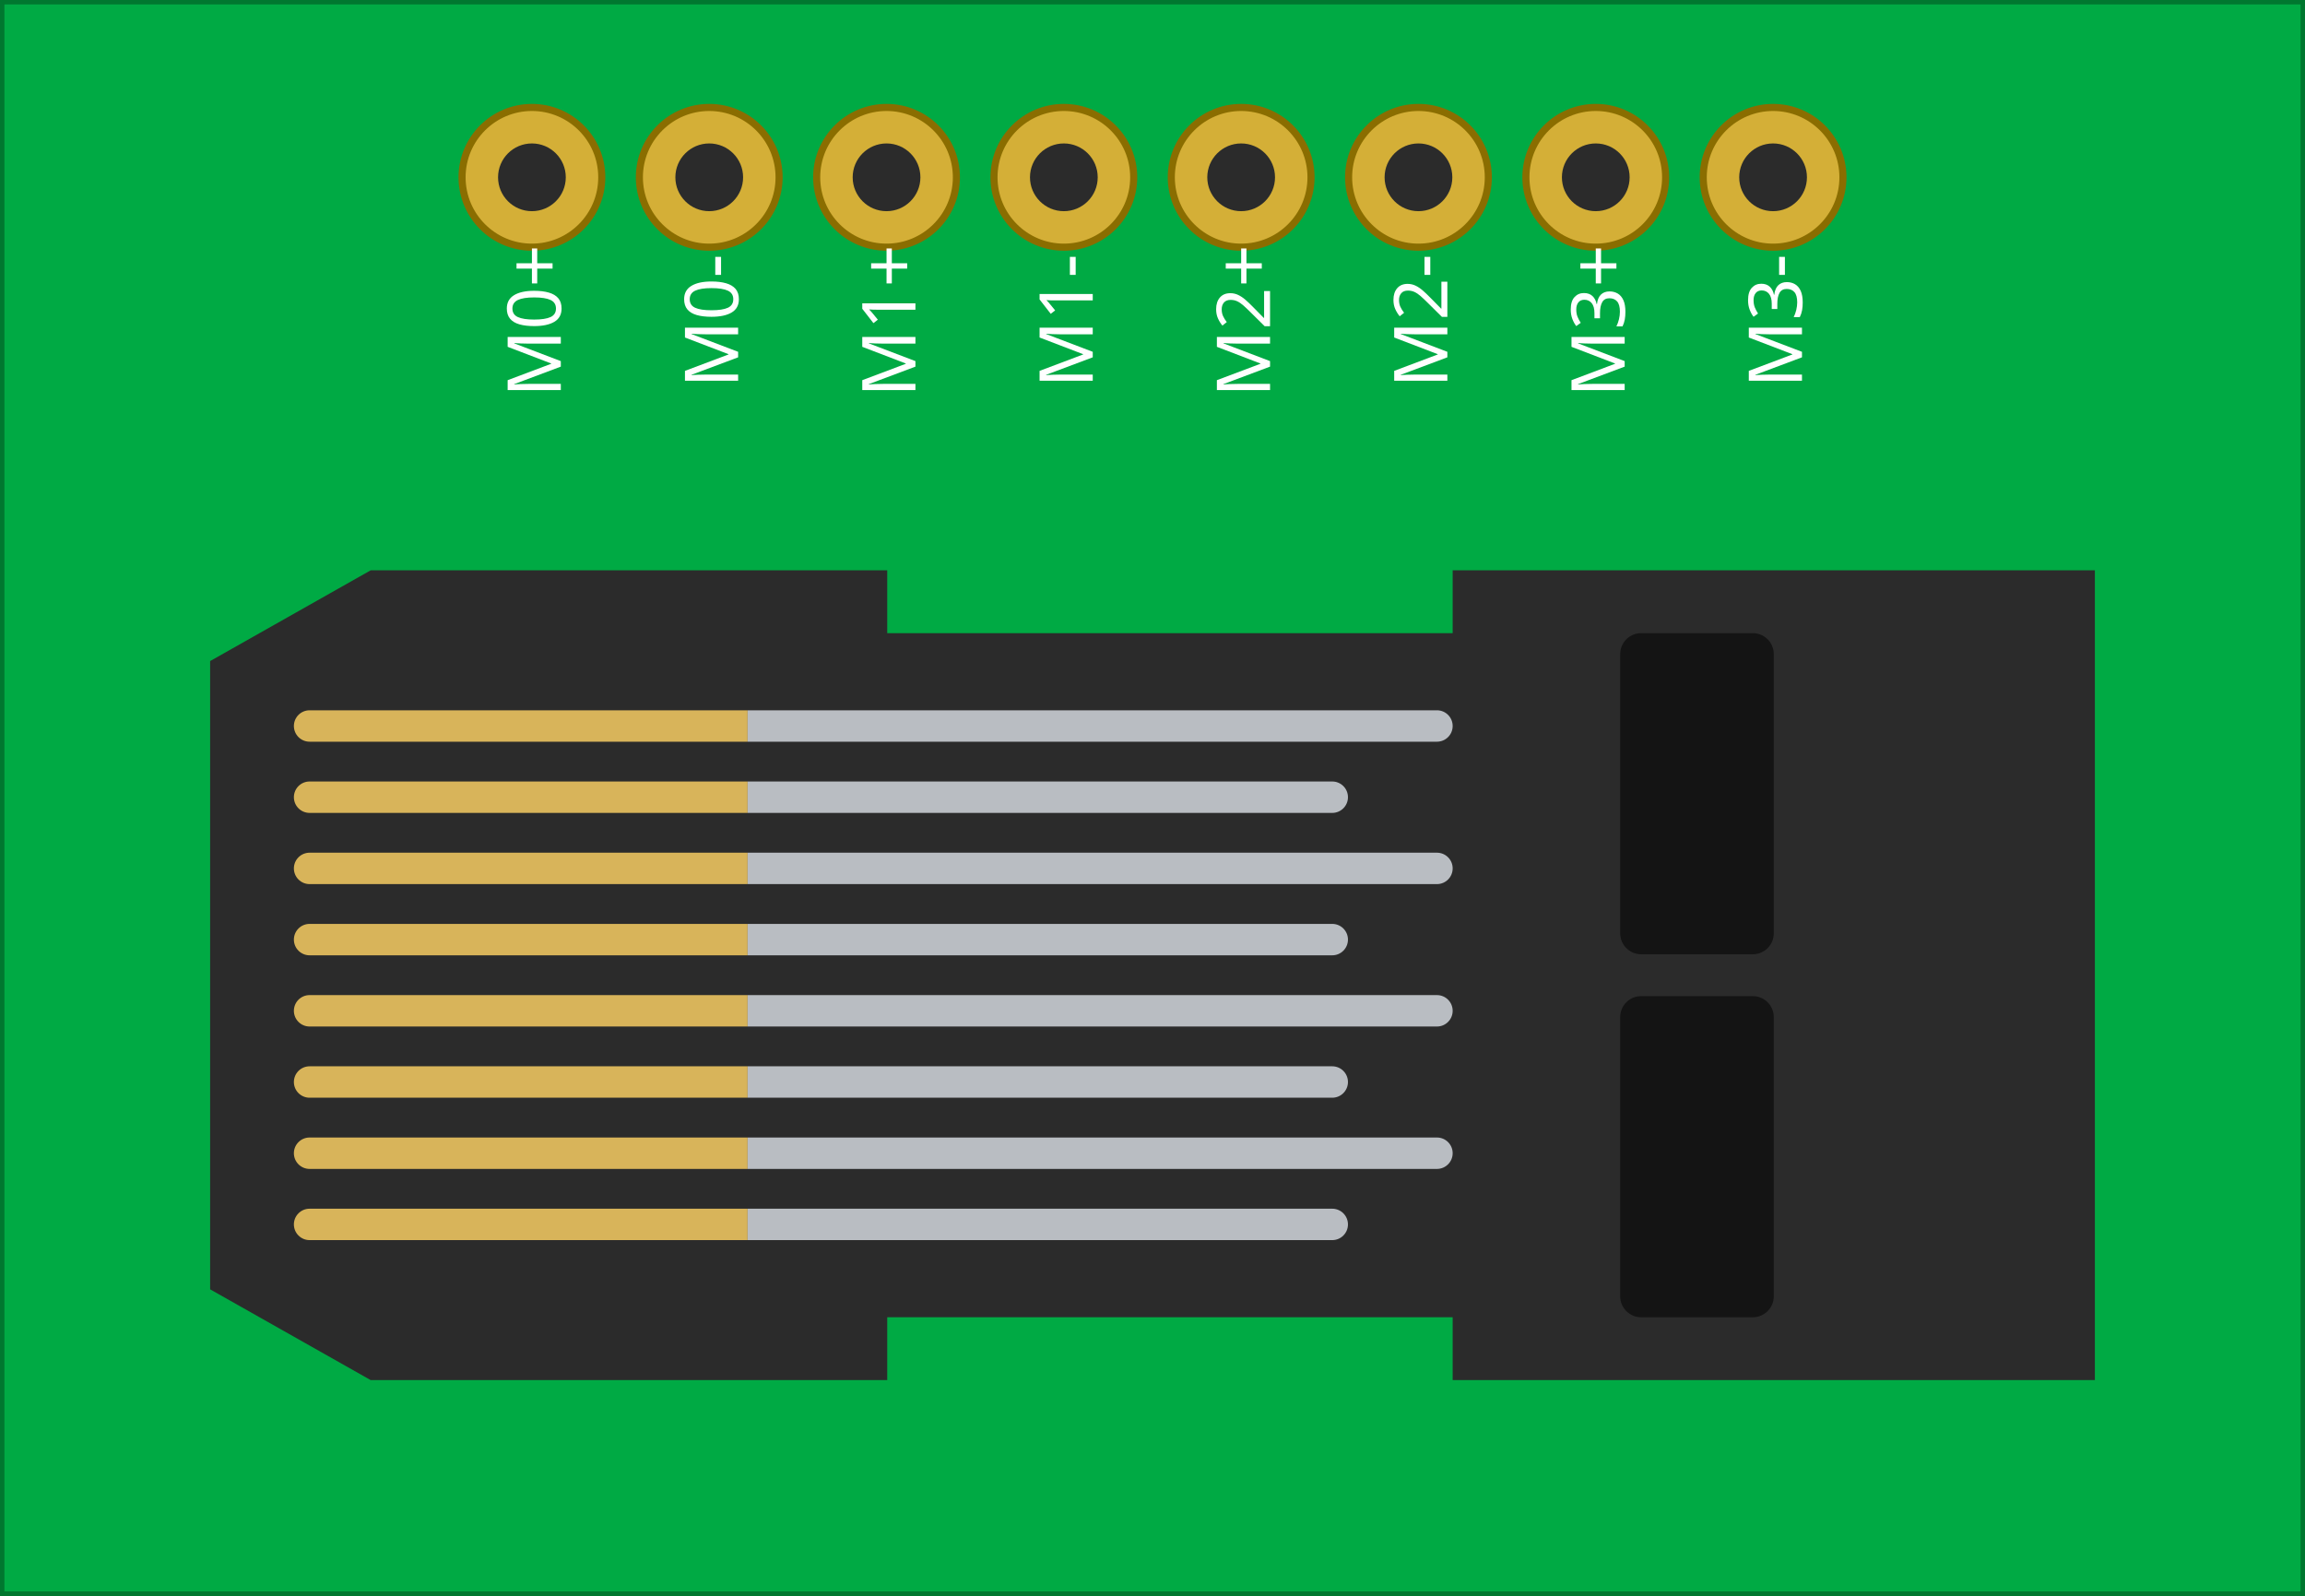
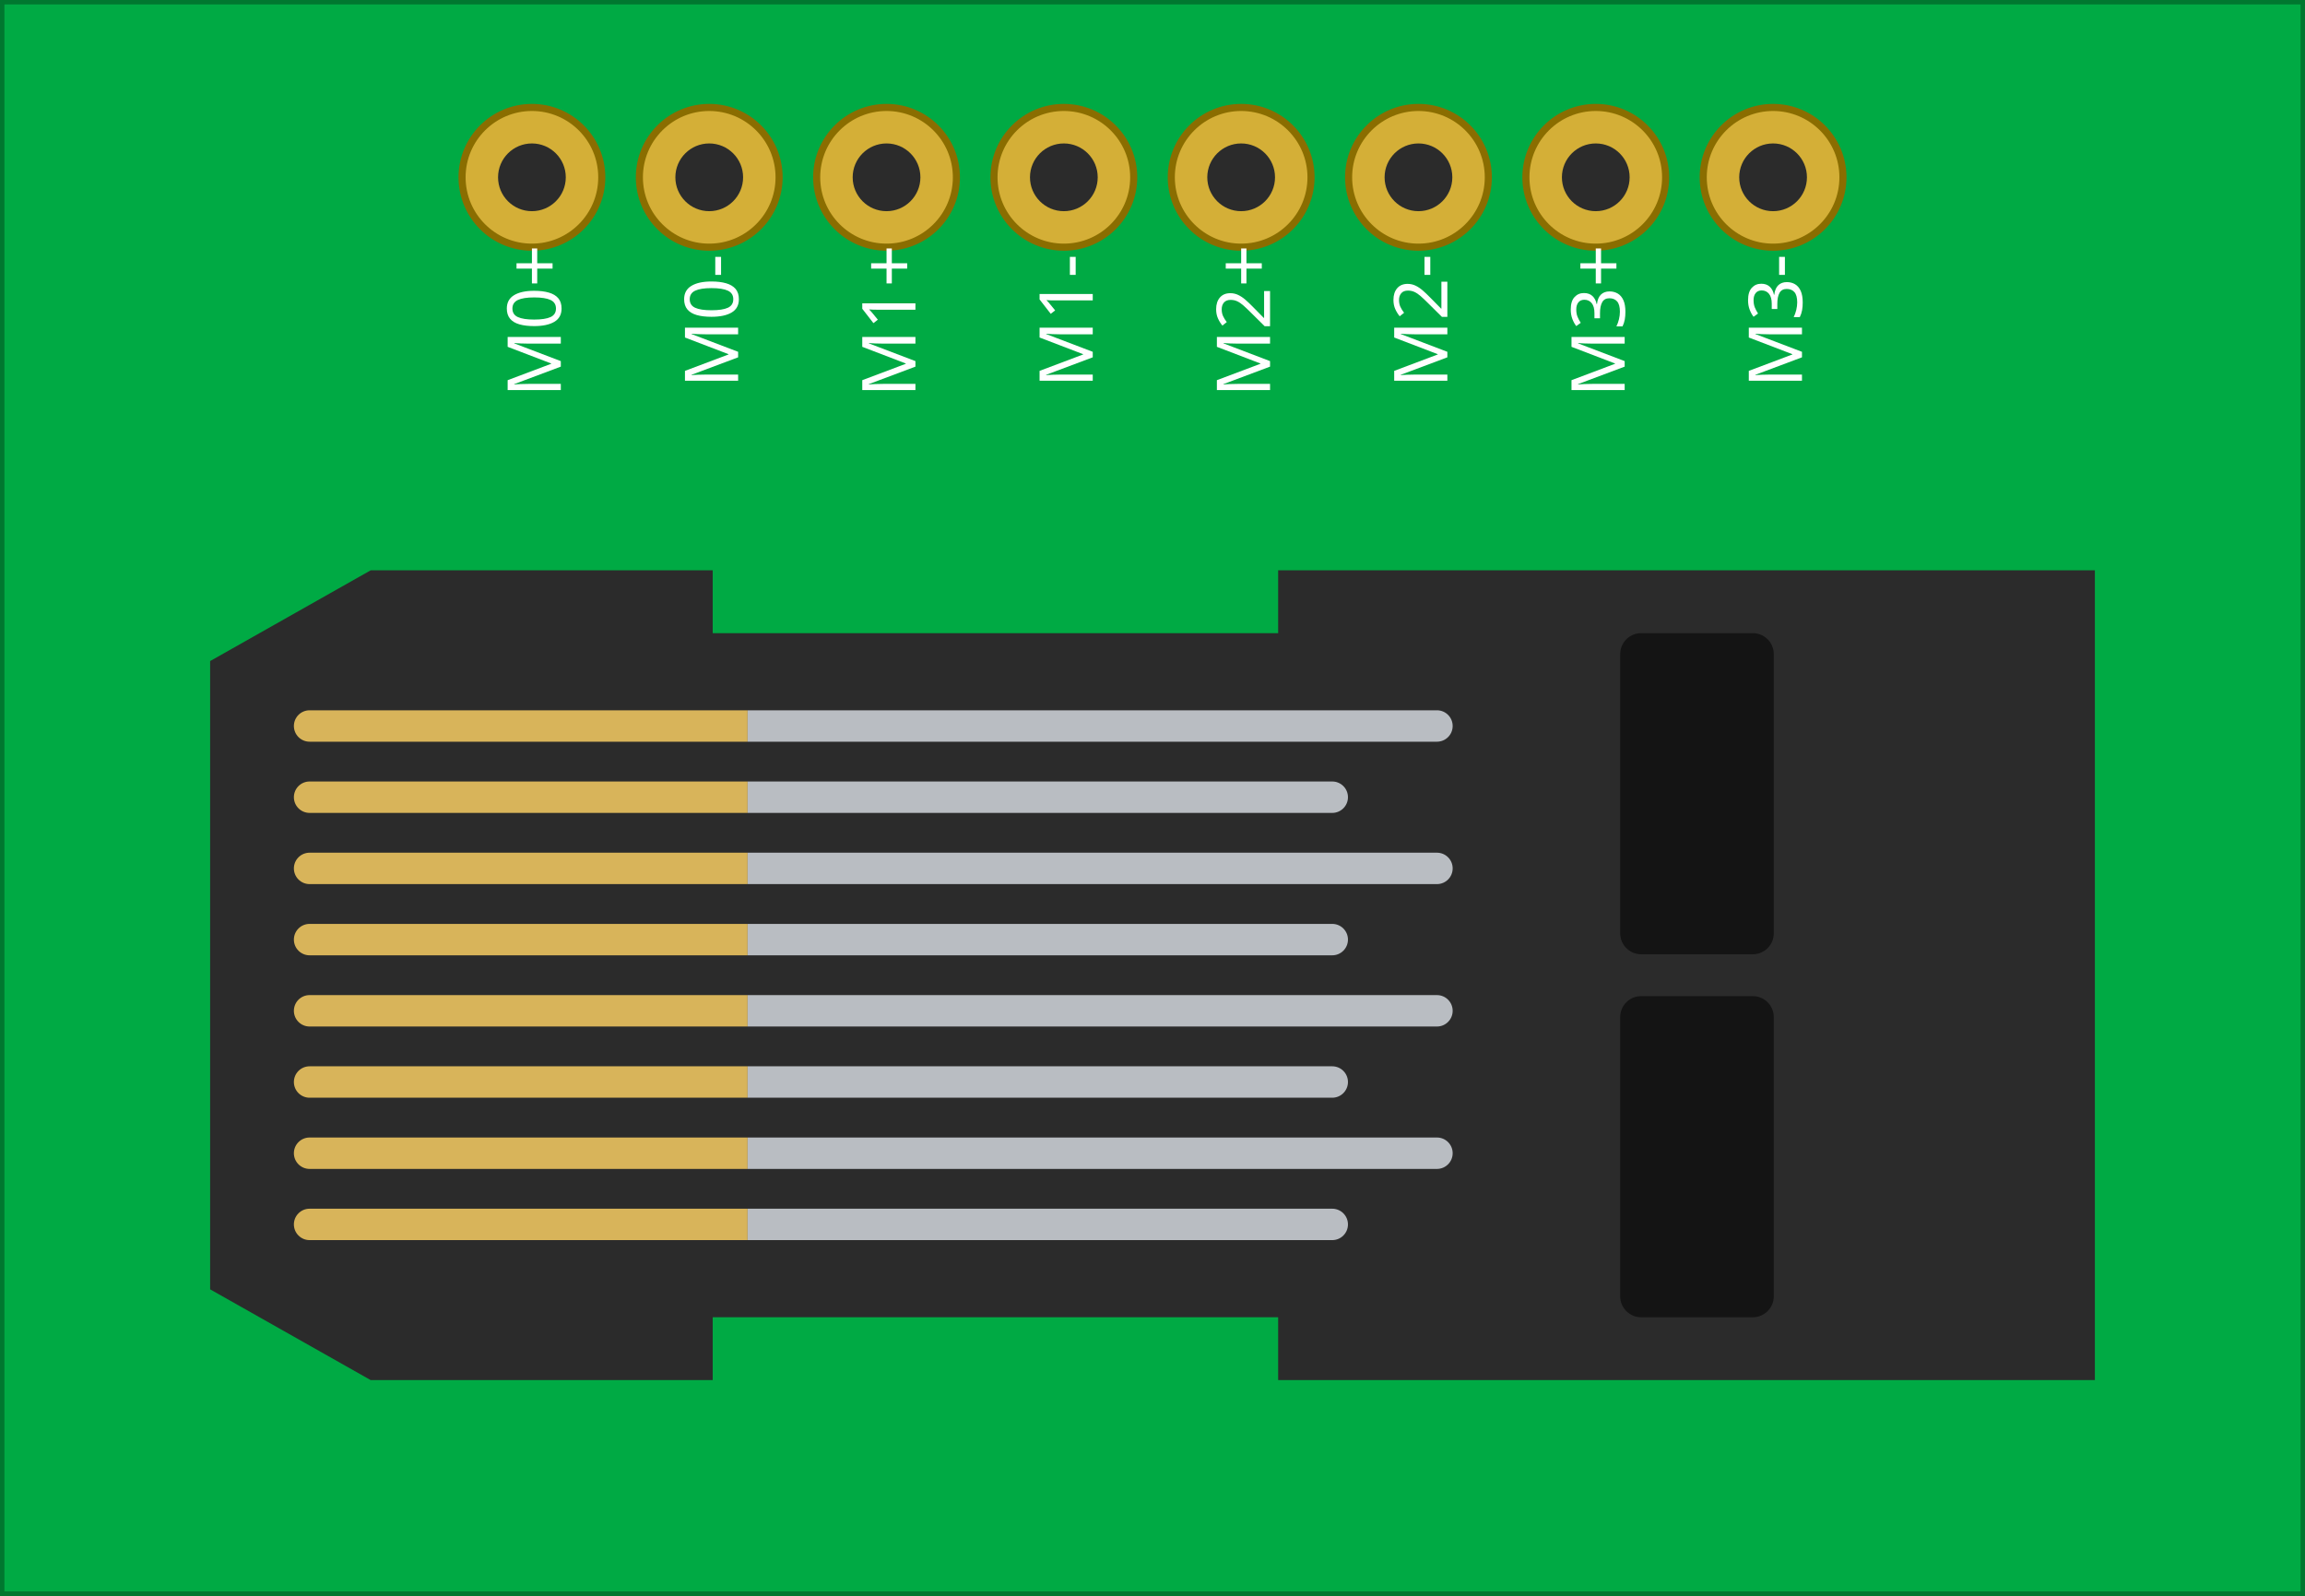
<svg xmlns="http://www.w3.org/2000/svg" width="33.02mm" height="22.86mm" viewBox="0 0 1300 900">
  <g id="breadboard">
    <rect x="0" y="0" width="1300" height="900" fill="#00aa44" stroke="#00772f" stroke-width="5" />
    <g transform="translate(650 550) scale(39.37)">
      <g id="icon">
-         <path d="M -11.2 -5.8 L -3.8 -5.8 L -3.8 -4.9 L 4.3 -4.9 L 4.3 -5.8 L 13.5 -5.8 L 13.5 5.8 L 4.3 5.8 L 4.3 4.9 L -3.8 4.9 L -3.8 5.8 L -11.2 5.8 L -13.5 4.5 L -13.5 -4.5 Z" fill="#2b2b2b" stroke="none" />
+         <path d="M -11.2 -5.8 L -6.3 -5.8 L -6.3 -4.9 L 1.8 -4.9 L 1.8 -5.8 L 13.5 -5.8 L 13.5 5.8 L 1.8 5.8 L 1.8 4.9 L -6.3 4.9 L -6.3 5.8 L -11.2 5.8 L -13.5 4.5 L -13.5 -4.5 Z" fill="#2b2b2b" stroke="none" />
        <path d="M -5.800 -3.795 L -12.075 -3.795 A 0.225 0.225 0 0 0 -12.075 -3.345 L -5.800 -3.345 Z" fill="#d8b45a" stroke="none" />
        <path d="M -5.800 -3.795 L 4.075 -3.795 A 0.225 0.225 0 0 1 4.075 -3.345 L -5.800 -3.345 Z" fill="#b9bdc2" stroke="none" />
        <path d="M -5.800 -2.775 L -12.075 -2.775 A 0.225 0.225 0 0 0 -12.075 -2.325 L -5.800 -2.325 Z" fill="#d8b45a" stroke="none" />
        <path d="M -5.800 -2.775 L 2.575 -2.775 A 0.225 0.225 0 0 1 2.575 -2.325 L -5.800 -2.325 Z" fill="#b9bdc2" stroke="none" />
        <path d="M -5.800 -1.755 L -12.075 -1.755 A 0.225 0.225 0 0 0 -12.075 -1.305 L -5.800 -1.305 Z" fill="#d8b45a" stroke="none" />
        <path d="M -5.800 -1.755 L 4.075 -1.755 A 0.225 0.225 0 0 1 4.075 -1.305 L -5.800 -1.305 Z" fill="#b9bdc2" stroke="none" />
        <path d="M -5.800 -0.735 L -12.075 -0.735 A 0.225 0.225 0 0 0 -12.075 -0.285 L -5.800 -0.285 Z" fill="#d8b45a" stroke="none" />
        <path d="M -5.800 -0.735 L 2.575 -0.735 A 0.225 0.225 0 0 1 2.575 -0.285 L -5.800 -0.285 Z" fill="#b9bdc2" stroke="none" />
        <path d="M -5.800 0.285 L -12.075 0.285 A 0.225 0.225 0 0 0 -12.075 0.735 L -5.800 0.735 Z" fill="#d8b45a" stroke="none" />
        <path d="M -5.800 0.285 L 4.075 0.285 A 0.225 0.225 0 0 1 4.075 0.735 L -5.800 0.735 Z" fill="#b9bdc2" stroke="none" />
        <path d="M -5.800 1.305 L -12.075 1.305 A 0.225 0.225 0 0 0 -12.075 1.755 L -5.800 1.755 Z" fill="#d8b45a" stroke="none" />
        <path d="M -5.800 1.305 L 2.575 1.305 A 0.225 0.225 0 0 1 2.575 1.755 L -5.800 1.755 Z" fill="#b9bdc2" stroke="none" />
        <path d="M -5.800 2.325 L -12.075 2.325 A 0.225 0.225 0 0 0 -12.075 2.775 L -5.800 2.775 Z" fill="#d8b45a" stroke="none" />
        <path d="M -5.800 2.325 L 4.075 2.325 A 0.225 0.225 0 0 1 4.075 2.775 L -5.800 2.775 Z" fill="#b9bdc2" stroke="none" />
        <path d="M -5.800 3.345 L -12.075 3.345 A 0.225 0.225 0 0 0 -12.075 3.795 L -5.800 3.795 Z" fill="#d8b45a" stroke="none" />
        <path d="M -5.800 3.345 L 2.575 3.345 A 0.225 0.225 0 0 1 2.575 3.795 L -5.800 3.795 Z" fill="#b9bdc2" stroke="none" />
        <rect x="6.70" y="-4.90" width="2.20" height="4.60" rx="0.30" fill="#141414" stroke="none" />
        <rect x="6.70" y="0.30" width="2.20" height="4.60" rx="0.30" fill="#141414" stroke="none" />
      </g>
    </g>
    <circle id="connector0pin" connectorname="M0+" cx="300" cy="100" r="39.4" fill="#d4af37" stroke="#8a6d00" stroke-width="4" />
    <circle cx="300" cy="100" r="19.1" fill="#2b2b2b" />
    <text x="300" y="181" font-size="42" fill="#ffffff" text-anchor="middle" dominant-baseline="central" font-family="DroidSans" transform="rotate(-90 300 181)">M0+</text>
    <circle id="connector1pin" connectorname="M0-" cx="400" cy="100" r="39.4" fill="#d4af37" stroke="#8a6d00" stroke-width="4" />
    <circle cx="400" cy="100" r="19.1" fill="#2b2b2b" />
    <text x="400" y="181" font-size="42" fill="#ffffff" text-anchor="middle" dominant-baseline="central" font-family="DroidSans" transform="rotate(-90 400 181)">M0-</text>
    <circle id="connector2pin" connectorname="M1+" cx="500" cy="100" r="39.4" fill="#d4af37" stroke="#8a6d00" stroke-width="4" />
    <circle cx="500" cy="100" r="19.1" fill="#2b2b2b" />
    <text x="500" y="181" font-size="42" fill="#ffffff" text-anchor="middle" dominant-baseline="central" font-family="DroidSans" transform="rotate(-90 500 181)">M1+</text>
    <circle id="connector3pin" connectorname="M1-" cx="600" cy="100" r="39.4" fill="#d4af37" stroke="#8a6d00" stroke-width="4" />
    <circle cx="600" cy="100" r="19.1" fill="#2b2b2b" />
    <text x="600" y="181" font-size="42" fill="#ffffff" text-anchor="middle" dominant-baseline="central" font-family="DroidSans" transform="rotate(-90 600 181)">M1-</text>
    <circle id="connector4pin" connectorname="M2+" cx="700" cy="100" r="39.4" fill="#d4af37" stroke="#8a6d00" stroke-width="4" />
    <circle cx="700" cy="100" r="19.1" fill="#2b2b2b" />
    <text x="700" y="181" font-size="42" fill="#ffffff" text-anchor="middle" dominant-baseline="central" font-family="DroidSans" transform="rotate(-90 700 181)">M2+</text>
    <circle id="connector5pin" connectorname="M2-" cx="800" cy="100" r="39.4" fill="#d4af37" stroke="#8a6d00" stroke-width="4" />
    <circle cx="800" cy="100" r="19.1" fill="#2b2b2b" />
    <text x="800" y="181" font-size="42" fill="#ffffff" text-anchor="middle" dominant-baseline="central" font-family="DroidSans" transform="rotate(-90 800 181)">M2-</text>
    <circle id="connector6pin" connectorname="M3+" cx="900" cy="100" r="39.4" fill="#d4af37" stroke="#8a6d00" stroke-width="4" />
    <circle cx="900" cy="100" r="19.1" fill="#2b2b2b" />
    <text x="900" y="181" font-size="42" fill="#ffffff" text-anchor="middle" dominant-baseline="central" font-family="DroidSans" transform="rotate(-90 900 181)">M3+</text>
    <circle id="connector7pin" connectorname="M3-" cx="1000" cy="100" r="39.4" fill="#d4af37" stroke="#8a6d00" stroke-width="4" />
    <circle cx="1000" cy="100" r="19.1" fill="#2b2b2b" />
    <text x="1000" y="181" font-size="42" fill="#ffffff" text-anchor="middle" dominant-baseline="central" font-family="DroidSans" transform="rotate(-90 1000 181)">M3-</text>
  </g>
</svg>
